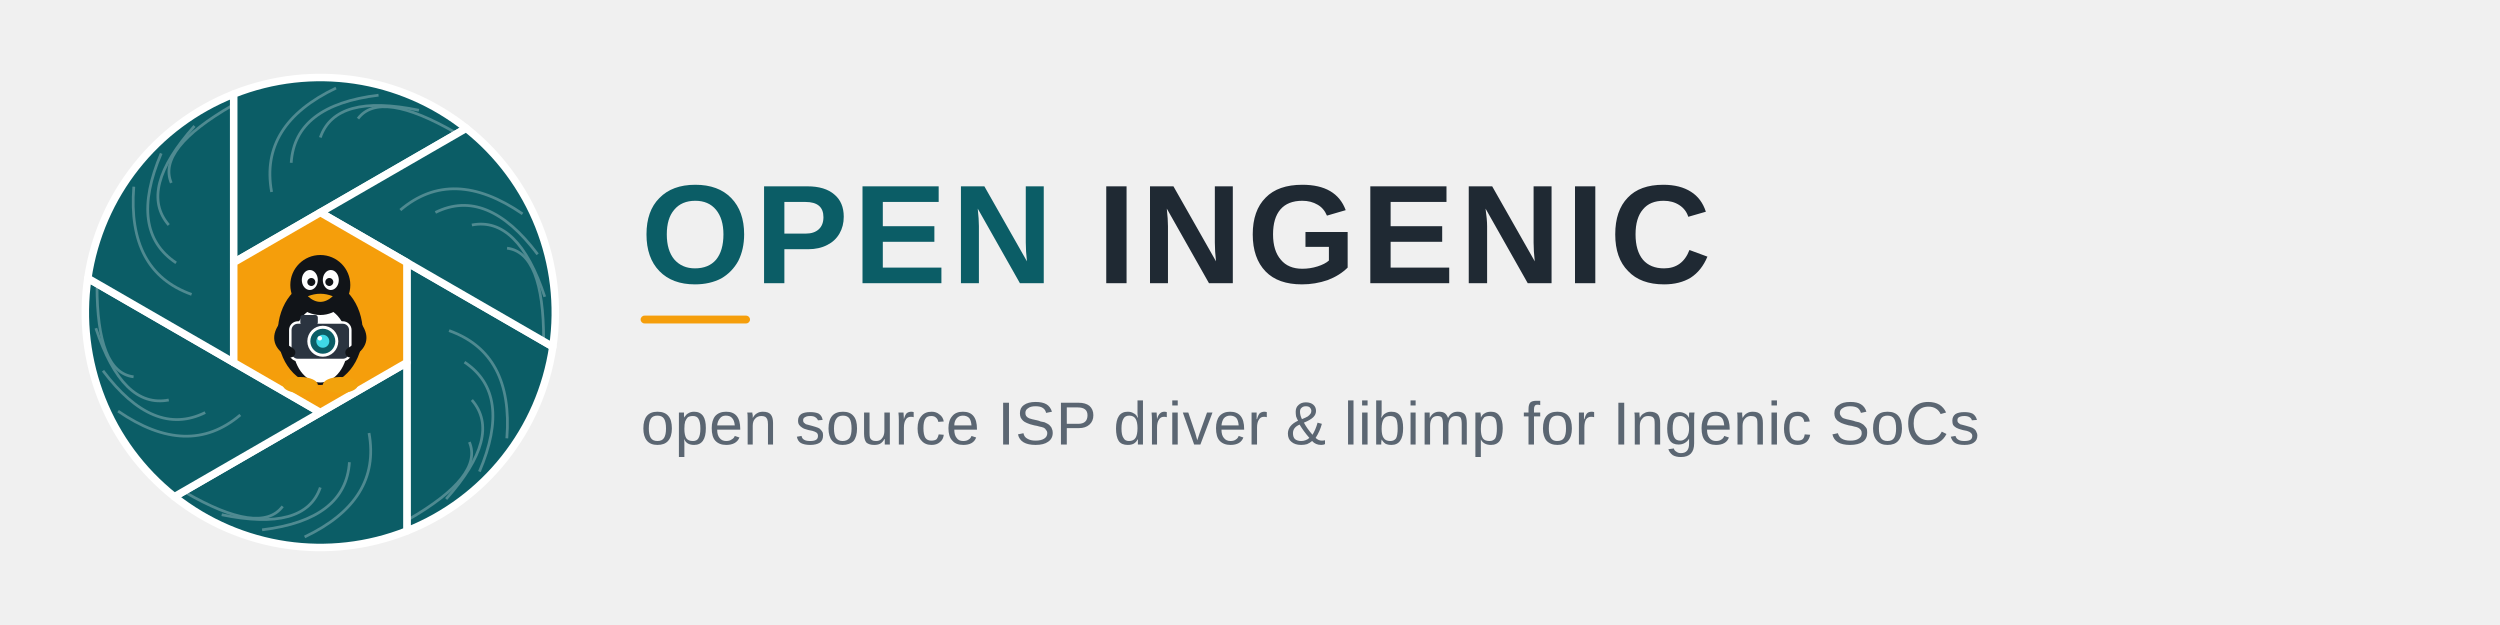
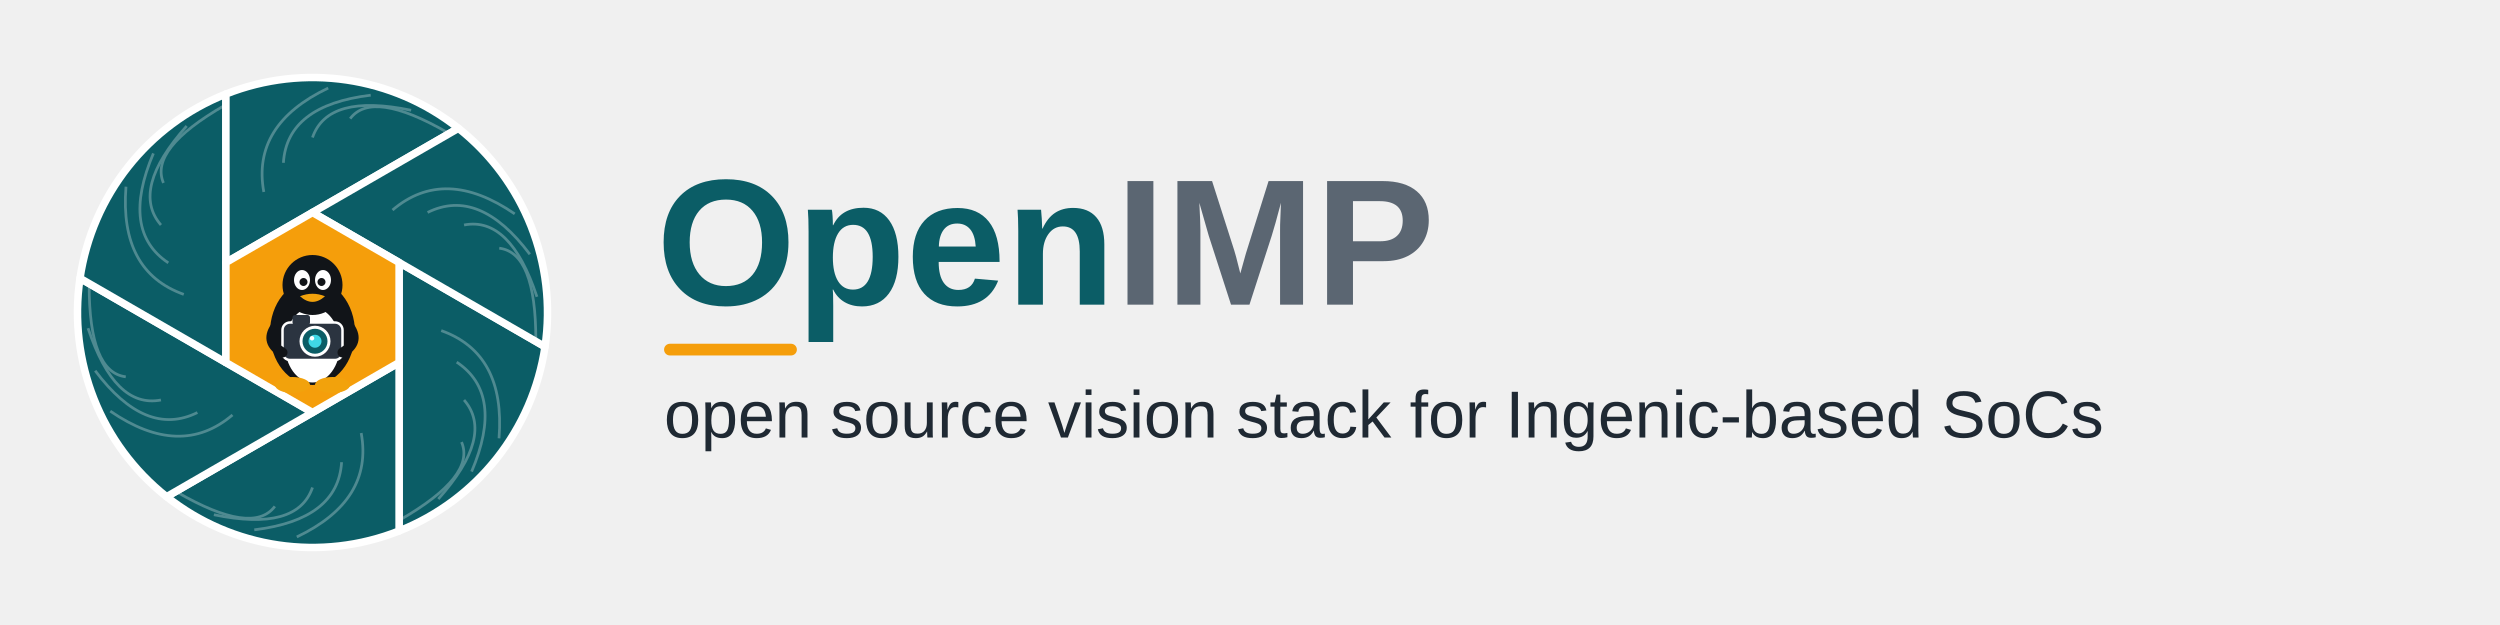
- <svg xmlns="http://www.w3.org/2000/svg" viewBox="0 0 640 160" width="640" height="160" role="img" aria-label="Open Ingenic">
-   <g transform="translate(18 16) scale(0.64)">
+ <svg xmlns="http://www.w3.org/2000/svg" viewBox="0 0 640 160" width="640" height="160" role="img" aria-label="OpenIMP - open source vision stack for Ingenic-based SoCs">
+   <g transform="translate(16 16) scale(0.64)">
    <defs>
      <clipPath id="cl">
        <circle cx="100" cy="100" r="94" />
      </clipPath>
      <clipPath id="bl">
        <path d="M134.64 80.00L193.00 113.69A94 94 0 0 1 134.64 187.38Z" />
        <path d="M134.64 120.00L134.64 187.38A94 94 0 0 1 41.64 173.69Z" />
        <path d="M100.00 140.00L41.64 173.69A94 94 0 0 1 7.00 86.31Z" />
        <path d="M65.36 120.00L7.00 86.31A94 94 0 0 1 65.36 12.62Z" />
        <path d="M65.36 80.00L65.36 12.62A94 94 0 0 1 158.36 26.31Z" />
        <path d="M100.00 60.00L158.36 26.31A94 94 0 0 1 193.00 113.69Z" />
      </clipPath>
    </defs>
    <g fill="#0b5d66" stroke="#ffffff" stroke-width="3" stroke-linejoin="round">
      <path d="M134.64 80.00L193.00 113.69A94 94 0 0 1 134.64 187.38Z" />
      <path d="M134.64 120.00L134.64 187.38A94 94 0 0 1 41.64 173.69Z" />
      <path d="M100.00 140.00L41.64 173.69A94 94 0 0 1 7.00 86.31Z" />
      <path d="M65.36 120.00L7.00 86.31A94 94 0 0 1 65.36 12.62Z" />
      <path d="M65.36 80.00L65.36 12.62A94 94 0 0 1 158.36 26.31Z" />
      <path d="M100.00 60.00L158.36 26.31A94 94 0 0 1 193.00 113.69Z" />
    </g>
    <g clip-path="url(#bl)" stroke="#ffffff" stroke-width="1.1" fill="none" opacity="0.28">
      <path d="M132.01 59.02Q152.86 41.29 180.89 60.55" />
      <path d="M146.04 59.98Q166.69 49.75 186.93 76.71" />
      <path d="M160.62 65.00Q179.09 61.42 189.78 93.72" />
      <path d="M174.70 74.28Q189.35 76.06 189.33 110.97" />
      <path d="M151.49 107.24Q177.27 116.43 174.61 150.33" />
      <path d="M157.68 119.86Q176.86 132.63 163.64 163.64" />
      <path d="M160.62 135.00Q172.96 149.21 150.33 174.61" />
      <path d="M159.62 151.83Q165.41 165.41 135.17 182.85" />
      <path d="M119.48 148.21Q124.41 175.13 93.72 189.78" />
      <path d="M111.64 159.88Q110.18 182.88 76.71 186.93" />
      <path d="M100.00 170.00Q93.86 187.79 60.55 180.89" />
      <path d="M84.93 177.55Q76.06 189.35 45.84 171.88" />
      <path d="M67.99 140.98Q47.14 158.71 19.11 139.45" />
      <path d="M53.96 140.02Q33.31 150.25 13.07 123.29" />
      <path d="M39.38 135.00Q20.91 138.58 10.22 106.28" />
      <path d="M25.30 125.72Q10.65 123.94 10.67 89.03" />
      <path d="M48.51 92.76Q22.73 83.57 25.39 49.67" />
      <path d="M42.32 80.14Q23.14 67.37 36.36 36.36" />
      <path d="M39.38 65.00Q27.04 50.79 49.67 25.39" />
      <path d="M40.38 48.17Q34.59 34.59 64.83 17.15" />
      <path d="M80.52 51.79Q75.59 24.87 106.28 10.22" />
      <path d="M88.36 40.12Q89.82 17.12 123.29 13.07" />
      <path d="M100.00 30.00Q106.14 12.21 139.45 19.11" />
      <path d="M115.07 22.45Q123.94 10.65 154.16 28.12" />
    </g>
    <path d="M100.00 60.00L134.64 80.00L134.64 120.00L100.00 140.00L65.36 120.00L65.36 80.00Z" fill="#f59e0b" stroke="#ffffff" stroke-width="3" stroke-linejoin="round" />
    <g transform="translate(100 104)">
      <ellipse cx="0" cy="4" rx="17" ry="21" fill="#111418" />
      <ellipse cx="0" cy="9" rx="11" ry="15" fill="#ffffff" />
      <circle cx="0" cy="-15" r="12" fill="#111418" />
      <ellipse cx="-4.2" cy="-17" rx="3.2" ry="4" fill="#fff" />
      <ellipse cx="4.2" cy="-17" rx="3.2" ry="4" fill="#fff" />
      <circle cx="-3.6" cy="-16.2" r="1.6" fill="#111418" />
      <circle cx="3.6" cy="-16.2" r="1.6" fill="#111418" />
      <path d="M-5 -10.5 Q0 -6 5 -10.5 Q0 -12.5 -5 -10.5Z" fill="#f2a20c" />
      <ellipse cx="-8" cy="25" rx="7" ry="3.2" fill="#f2a20c" />
      <ellipse cx="8" cy="25" rx="7" ry="3.2" fill="#f2a20c" />
      <rect x="-12" y="0" width="24" height="15" rx="3" fill="#2b3440" stroke="#fff" stroke-width="1" />
      <rect x="-8" y="-3" width="7" height="4" rx="1" fill="#2b3440" />
      <circle cx="1" cy="7.5" r="5.6" fill="#0b5d66" stroke="#fff" stroke-width="1.2" />
      <circle cx="1" cy="7.5" r="2.6" fill="#3fd8e6" />
      <circle cx="-0.2" cy="6.3" r="0.9" fill="#fff" />
      <path d="M-15 2 Q-19 8 -12 12" stroke="#111418" stroke-width="4" fill="none" stroke-linecap="round" />
      <path d="M15 2 Q19 8 12 12" stroke="#111418" stroke-width="4" fill="none" stroke-linecap="round" />
    </g>
  </g>
-   <path fill="#0b5d66" d="M190.5 60Q190.5 63.8 189 66.8Q187.4 69.7 184.6 71.3Q181.7 72.8 177.9 72.8Q172.1 72.8 168.8 69.4Q165.5 66 165.5 60Q165.5 54 168.8 50.7Q172.1 47.3 178 47.3Q183.9 47.3 187.2 50.7Q190.5 54.1 190.5 60ZM185.2 60Q185.2 56 183.3 53.7Q181.4 51.4 178 51.4Q174.5 51.4 172.6 53.7Q170.7 55.9 170.7 60Q170.7 64.1 172.6 66.4Q174.6 68.7 177.9 68.7Q181.4 68.7 183.3 66.5Q185.2 64.2 185.2 60ZM216 55.5Q216 57.9 214.9 59.8Q213.8 61.7 211.8 62.7Q209.7 63.8 206.9 63.8H200.8V72.5H195.6V47.7H206.7Q211.2 47.7 213.6 49.8Q216 51.8 216 55.5ZM210.8 55.6Q210.8 51.7 206.2 51.7H200.8V59.8H206.3Q208.4 59.8 209.6 58.7Q210.8 57.6 210.8 55.6ZM220.8 72.5V47.7H240.3V51.7H226V57.9H239.2V61.9H226V68.5H241V72.5ZM261.1 72.5 250.3 53.4Q250.6 56.2 250.6 57.9V72.5H246V47.7H252L262.9 66.9Q262.6 64.3 262.6 62.1V47.7H267.2V72.5Z" />
-   <path fill="#1f2933" d="M283.2 72.5V47.7H288.4V72.5ZM309.5 72.5 298.7 53.4Q299 56.2 299 57.9V72.5H294.4V47.7H300.4L311.3 66.9Q311 64.3 311 62.1V47.7H315.6V72.5ZM333.4 68.8Q335.4 68.8 337.3 68.2Q339.2 67.6 340.2 66.7V63.2H334.2V59.4H345V68.5Q343 70.5 339.9 71.7Q336.7 72.8 333.3 72.8Q327.2 72.8 324 69.5Q320.7 66.1 320.7 60Q320.7 53.9 324 50.6Q327.2 47.3 333.4 47.3Q342.1 47.3 344.5 53.8L339.7 55.2Q338.9 53.3 337.3 52.4Q335.6 51.4 333.4 51.4Q329.7 51.4 327.8 53.6Q325.9 55.8 325.9 60Q325.9 64.2 327.9 66.5Q329.8 68.8 333.4 68.8ZM350.8 72.5V47.7H370.3V51.7H356V57.9H369.2V61.9H356V68.5H371V72.5ZM391.1 72.5 380.3 53.4Q380.7 56.2 380.7 57.9V72.5H376V47.7H382L392.9 66.9Q392.6 64.3 392.6 62.1V47.7H397.2V72.5ZM403.2 72.5V47.7H408.4V72.5ZM426 68.7Q430.7 68.7 432.5 64L437.1 65.7Q435.6 69.3 432.8 71.1Q430 72.8 426 72.8Q420 72.8 416.8 69.4Q413.5 66.1 413.5 60Q413.5 53.9 416.7 50.6Q419.8 47.3 425.8 47.3Q430.1 47.3 432.9 49.1Q435.6 50.8 436.7 54.2L432.2 55.5Q431.6 53.6 429.9 52.5Q428.2 51.4 425.9 51.4Q422.4 51.4 420.6 53.6Q418.7 55.8 418.7 60Q418.7 64.2 420.6 66.5Q422.5 68.7 426 68.7Z" />
-   <path fill="#5b6672" d="M172 109.7Q172 111.8 171 112.9Q170.1 113.9 168.3 113.9Q166.5 113.9 165.6 112.8Q164.7 111.7 164.7 109.7Q164.7 105.4 168.3 105.4Q170.2 105.4 171.1 106.5Q172 107.5 172 109.7ZM170.5 109.7Q170.5 108 170 107.2Q169.5 106.4 168.3 106.4Q167.1 106.4 166.6 107.2Q166.1 108 166.1 109.7Q166.1 111.3 166.6 112.1Q167.1 112.9 168.3 112.9Q169.5 112.9 170 112.1Q170.5 111.3 170.5 109.7ZM180.7 109.6Q180.7 113.9 177.7 113.9Q175.8 113.9 175.2 112.5H175.1Q175.2 112.6 175.2 113.8V117H173.8V107.3Q173.8 106 173.8 105.6H175.1Q175.1 105.6 175.1 105.8Q175.1 106 175.1 106.4Q175.2 106.8 175.2 106.9H175.2Q175.6 106.1 176.2 105.8Q176.8 105.4 177.7 105.4Q179.2 105.4 180 106.5Q180.7 107.5 180.7 109.6ZM179.3 109.7Q179.3 108 178.8 107.2Q178.4 106.5 177.4 106.5Q176.6 106.5 176.1 106.8Q175.7 107.2 175.4 107.9Q175.2 108.6 175.2 109.8Q175.2 111.4 175.7 112.2Q176.2 112.9 177.4 112.9Q178.4 112.9 178.8 112.2Q179.3 111.4 179.3 109.7ZM183.6 110Q183.6 111.4 184.2 112.1Q184.8 112.9 185.9 112.9Q186.8 112.9 187.3 112.5Q187.9 112.2 188.1 111.6L189.3 112Q188.5 113.9 185.9 113.9Q184.1 113.9 183.1 112.8Q182.2 111.8 182.2 109.6Q182.2 107.6 183.1 106.5Q184.1 105.4 185.9 105.4Q189.5 105.4 189.5 109.8V110ZM188.1 108.9Q188 107.6 187.4 107Q186.9 106.4 185.8 106.4Q184.8 106.4 184.3 107.1Q183.7 107.8 183.6 108.9ZM196.6 113.8V108.6Q196.6 107.8 196.4 107.3Q196.2 106.9 195.9 106.7Q195.5 106.5 194.9 106.5Q193.9 106.5 193.3 107.2Q192.7 107.8 192.7 109V113.8H191.4V107.3Q191.4 105.9 191.3 105.6H192.6Q192.6 105.6 192.6 105.8Q192.6 106 192.7 106.2Q192.7 106.4 192.7 107H192.7Q193.2 106.1 193.8 105.8Q194.4 105.4 195.3 105.4Q196.7 105.4 197.3 106.1Q197.9 106.8 197.9 108.3V113.8ZM210.7 111.5Q210.7 112.7 209.9 113.3Q209 113.9 207.4 113.9Q205.9 113.9 205 113.4Q204.2 112.9 204 111.8L205.2 111.6Q205.3 112.3 205.9 112.6Q206.4 112.9 207.4 112.9Q208.4 112.9 208.9 112.6Q209.4 112.3 209.4 111.6Q209.4 111.1 209.1 110.8Q208.7 110.5 208 110.3L207 110.1Q205.8 109.8 205.4 109.5Q204.9 109.2 204.6 108.8Q204.3 108.4 204.3 107.7Q204.3 106.6 205.1 106Q205.9 105.5 207.4 105.5Q208.8 105.5 209.6 105.9Q210.4 106.4 210.6 107.5L209.4 107.6Q209.2 107.1 208.7 106.8Q208.3 106.5 207.4 106.5Q206.5 106.5 206.1 106.8Q205.6 107 205.6 107.6Q205.6 108 205.8 108.2Q206 108.4 206.3 108.6Q206.7 108.7 207.8 109Q208.9 109.3 209.4 109.5Q209.9 109.7 210.1 110Q210.4 110.3 210.6 110.7Q210.7 111 210.7 111.5ZM219.4 109.7Q219.4 111.8 218.5 112.9Q217.5 113.9 215.7 113.9Q213.9 113.9 213 112.8Q212.1 111.7 212.1 109.7Q212.1 105.4 215.8 105.4Q217.6 105.4 218.5 106.5Q219.4 107.5 219.4 109.7ZM218 109.7Q218 108 217.5 107.2Q217 106.4 215.8 106.4Q214.6 106.4 214.1 107.2Q213.5 108 213.5 109.7Q213.5 111.3 214 112.1Q214.6 112.9 215.7 112.9Q216.9 112.9 217.5 112.1Q218 111.3 218 109.7ZM222.6 105.6V110.8Q222.6 111.6 222.7 112Q222.9 112.5 223.3 112.7Q223.6 112.9 224.3 112.9Q225.3 112.9 225.8 112.2Q226.4 111.5 226.4 110.3V105.6H227.8V112Q227.8 113.5 227.8 113.8H226.5Q226.5 113.7 226.5 113.6Q226.5 113.4 226.5 113.2Q226.5 113 226.5 112.4H226.4Q226 113.2 225.3 113.6Q224.7 113.9 223.8 113.9Q222.5 113.9 221.8 113.3Q221.2 112.6 221.2 111V105.6ZM230.1 113.8V107.5Q230.1 106.6 230 105.6H231.3Q231.4 107 231.4 107.3H231.4Q231.7 106.2 232.1 105.8Q232.6 105.4 233.3 105.4Q233.6 105.4 233.9 105.5V106.8Q233.6 106.7 233.2 106.7Q232.3 106.7 231.9 107.4Q231.4 108.1 231.4 109.5V113.8ZM236.4 109.6Q236.4 111.3 236.9 112.1Q237.4 112.8 238.4 112.8Q239.2 112.8 239.7 112.5Q240.1 112.1 240.3 111.2L241.6 111.3Q241.5 112.5 240.6 113.2Q239.8 113.9 238.5 113.9Q236.8 113.9 235.9 112.8Q234.9 111.8 234.9 109.7Q234.9 107.6 235.9 106.5Q236.8 105.4 238.5 105.4Q239.7 105.4 240.5 106.1Q241.4 106.7 241.6 107.9L240.2 108Q240.1 107.3 239.6 106.9Q239.2 106.5 238.4 106.5Q237.3 106.5 236.9 107.2Q236.4 107.9 236.4 109.6ZM244.3 110Q244.3 111.4 244.9 112.1Q245.4 112.9 246.6 112.9Q247.5 112.9 248 112.5Q248.5 112.2 248.7 111.6L249.9 112Q249.2 113.9 246.6 113.9Q244.7 113.9 243.8 112.8Q242.8 111.8 242.8 109.6Q242.8 107.6 243.8 106.5Q244.7 105.4 246.5 105.4Q250.1 105.4 250.1 109.8V110ZM248.7 108.9Q248.6 107.6 248.1 107Q247.5 106.4 246.5 106.4Q245.5 106.4 244.9 107.1Q244.3 107.8 244.3 108.9ZM256.8 113.8V103.1H258.3V113.8ZM269.5 110.8Q269.5 112.3 268.3 113.1Q267.2 113.9 265.1 113.9Q261.2 113.9 260.6 111.2L262 110.9Q262.2 111.9 263 112.3Q263.8 112.8 265.1 112.8Q266.5 112.8 267.3 112.3Q268.1 111.8 268.1 110.9Q268.1 110.4 267.8 110.1Q267.6 109.7 267.2 109.5Q266.7 109.3 266.1 109.2Q265.5 109 264.8 108.9Q263.5 108.6 262.9 108.3Q262.2 108 261.9 107.7Q261.5 107.3 261.3 106.9Q261.1 106.4 261.1 105.8Q261.1 104.4 262.1 103.7Q263.2 102.9 265.1 102.9Q266.9 102.9 267.9 103.5Q268.9 104.1 269.3 105.4L267.8 105.7Q267.6 104.8 266.9 104.4Q266.3 104 265.1 104Q263.8 104 263.2 104.5Q262.5 104.9 262.5 105.7Q262.5 106.2 262.7 106.5Q263 106.9 263.5 107.1Q264 107.3 265.5 107.6Q266 107.7 266.4 107.9Q266.9 108 267.4 108.1Q267.8 108.3 268.2 108.5Q268.6 108.7 268.9 109.1Q269.2 109.4 269.3 109.8Q269.5 110.2 269.5 110.8ZM279.9 106.3Q279.9 107.8 278.9 108.7Q277.9 109.6 276.2 109.6H273.1V113.8H271.6V103.1H276.1Q277.9 103.1 278.9 103.9Q279.9 104.8 279.9 106.3ZM278.4 106.3Q278.4 104.3 275.9 104.3H273.1V108.5H276Q278.4 108.5 278.4 106.3ZM291.2 112.5Q290.9 113.2 290.2 113.6Q289.6 113.9 288.7 113.9Q287.1 113.9 286.4 112.9Q285.7 111.8 285.7 109.7Q285.7 105.4 288.7 105.4Q289.6 105.4 290.2 105.8Q290.9 106.1 291.2 106.9H291.3L291.2 105.9V102.5H292.6V112.1Q292.6 113.4 292.6 113.8H291.3Q291.3 113.7 291.3 113.2Q291.3 112.8 291.3 112.5ZM287.1 109.7Q287.1 111.4 287.6 112.1Q288 112.9 289 112.9Q290.2 112.9 290.7 112.1Q291.2 111.3 291.2 109.6Q291.2 108 290.7 107.2Q290.2 106.4 289.1 106.4Q288 106.4 287.6 107.2Q287.1 108 287.1 109.7ZM294.9 113.8V107.5Q294.9 106.6 294.8 105.6H296.1Q296.2 107 296.2 107.3H296.2Q296.5 106.2 297 105.8Q297.4 105.4 298.1 105.4Q298.4 105.4 298.7 105.5V106.8Q298.4 106.7 298 106.7Q297.1 106.7 296.7 107.4Q296.2 108.1 296.2 109.5V113.8ZM300.1 103.8V102.5H301.5V103.8ZM300.1 113.8V105.6H301.5V113.8ZM307.3 113.8H305.7L302.8 105.6H304.2L306 110.9Q306.1 111.2 306.5 112.7L306.8 111.8L307.1 110.9L309 105.6H310.4ZM312.7 110Q312.7 111.4 313.3 112.1Q313.9 112.9 315 112.9Q315.9 112.9 316.4 112.5Q316.9 112.2 317.1 111.6L318.3 112Q317.6 113.9 315 113.9Q313.2 113.9 312.2 112.8Q311.3 111.8 311.3 109.6Q311.3 107.6 312.2 106.5Q313.2 105.4 314.9 105.4Q318.5 105.4 318.5 109.8V110ZM317.1 108.9Q317 107.6 316.5 107Q315.9 106.4 314.9 106.4Q313.9 106.4 313.3 107.1Q312.8 107.8 312.7 108.9ZM320.4 113.8V107.5Q320.4 106.6 320.4 105.6H321.7Q321.7 107 321.7 107.3H321.8Q322.1 106.2 322.5 105.8Q323 105.4 323.7 105.4Q324 105.4 324.3 105.5V106.8Q324 106.7 323.6 106.7Q322.7 106.7 322.3 107.4Q321.8 108.1 321.8 109.5V113.8ZM338.2 113.9Q336.8 113.9 335.9 112.9Q335.3 113.4 334.6 113.7Q333.9 113.9 333.1 113.9Q331.5 113.9 330.6 113.1Q329.7 112.4 329.7 111Q329.7 108.9 332.3 107.7Q332 107.2 331.8 106.6Q331.7 106 331.7 105.4Q331.7 104.3 332.4 103.7Q333.1 103 334.3 103Q335.5 103 336.2 103.6Q336.9 104.2 336.9 105.2Q336.9 106.1 336.2 106.8Q335.5 107.5 333.8 108.2Q334.6 109.7 336 111.3Q336.8 110 337.3 108.2L338.4 108.5Q337.9 110.4 336.8 112.1Q337.5 112.8 338.4 112.8Q338.9 112.8 339.2 112.7V113.7Q338.8 113.9 338.2 113.9ZM335.7 105.2Q335.7 104.7 335.3 104.3Q335 104 334.3 104Q333.6 104 333.2 104.4Q332.8 104.7 332.8 105.4Q332.8 106.3 333.3 107.3Q334.3 106.9 334.8 106.6Q335.2 106.3 335.5 105.9Q335.7 105.6 335.7 105.2ZM335.2 112.1Q333.7 110.4 332.7 108.7Q331 109.4 331 110.9Q331 111.9 331.5 112.4Q332.1 112.9 333.1 112.9Q333.7 112.9 334.2 112.7Q334.8 112.5 335.2 112.1ZM345.1 113.8V102.5H346.5V113.8ZM348.7 103.8V102.5H350.1V103.8ZM348.7 113.8V105.6H350.1V113.8ZM359.2 109.6Q359.2 113.9 356.2 113.9Q355.3 113.9 354.7 113.6Q354.1 113.2 353.7 112.5H353.7Q353.7 112.7 353.6 113.2Q353.6 113.7 353.6 113.8H352.3Q352.3 113.4 352.3 112.1V102.5H353.7V105.7Q353.7 106.2 353.6 106.9H353.7Q354.1 106.1 354.7 105.8Q355.3 105.4 356.2 105.4Q357.8 105.4 358.5 106.5Q359.2 107.5 359.2 109.6ZM357.8 109.7Q357.8 108 357.4 107.2Q356.9 106.5 355.9 106.5Q354.7 106.5 354.2 107.3Q353.7 108.1 353.7 109.8Q353.7 111.4 354.2 112.1Q354.7 112.9 355.9 112.9Q356.9 112.9 357.4 112.2Q357.8 111.4 357.8 109.7ZM361.1 103.8V102.5H362.4V103.8ZM361.1 113.8V105.6H362.4V113.8ZM369.4 113.8V108.6Q369.4 107.4 369.1 106.9Q368.8 106.5 368 106.5Q367.1 106.5 366.6 107.1Q366.1 107.8 366.1 109V113.8H364.7V107.3Q364.7 105.9 364.7 105.6H366Q366 105.6 366 105.8Q366 106 366 106.2Q366 106.4 366 107H366Q366.5 106.1 367 105.8Q367.6 105.4 368.4 105.4Q369.4 105.4 369.9 105.8Q370.4 106.2 370.7 107H370.7Q371.1 106.2 371.7 105.8Q372.3 105.4 373.2 105.4Q374.4 105.4 375 106.1Q375.5 106.8 375.5 108.3V113.8H374.2V108.6Q374.2 107.4 373.9 106.9Q373.5 106.5 372.7 106.5Q371.8 106.5 371.3 107.1Q370.8 107.8 370.8 109V113.8ZM384.7 109.6Q384.7 113.9 381.7 113.9Q379.8 113.9 379.1 112.5H379.1Q379.1 112.6 379.1 113.8V117H377.7V107.3Q377.7 106 377.7 105.6H379Q379 105.6 379 105.8Q379.1 106 379.1 106.4Q379.1 106.8 379.1 106.9H379.1Q379.5 106.1 380.1 105.8Q380.7 105.4 381.7 105.4Q383.2 105.4 383.9 106.5Q384.7 107.5 384.7 109.6ZM383.2 109.7Q383.2 108 382.8 107.2Q382.3 106.5 381.3 106.5Q380.5 106.5 380 106.8Q379.6 107.2 379.3 107.9Q379.1 108.6 379.1 109.8Q379.1 111.4 379.6 112.2Q380.1 112.9 381.3 112.9Q382.3 112.9 382.8 112.2Q383.2 111.4 383.2 109.7ZM392.7 106.6V113.8H391.3V106.6H390.1V105.6H391.3V104.7Q391.3 103.5 391.8 103Q392.3 102.6 393.3 102.6Q393.9 102.6 394.3 102.6V103.7Q393.9 103.6 393.6 103.6Q393.1 103.6 392.9 103.9Q392.7 104.2 392.7 104.8V105.6H394.3V106.6ZM402.4 109.7Q402.4 111.8 401.4 112.9Q400.5 113.9 398.7 113.9Q396.9 113.9 395.9 112.8Q395 111.7 395 109.7Q395 105.4 398.7 105.4Q400.6 105.4 401.5 106.5Q402.4 107.5 402.4 109.7ZM400.9 109.7Q400.9 108 400.4 107.2Q399.9 106.4 398.7 106.4Q397.5 106.4 397 107.2Q396.5 108 396.5 109.7Q396.5 111.3 397 112.1Q397.5 112.9 398.6 112.9Q399.9 112.9 400.4 112.1Q400.9 111.3 400.9 109.7ZM404.2 113.8V107.5Q404.2 106.6 404.2 105.6H405.5Q405.5 107 405.5 107.3H405.6Q405.9 106.2 406.3 105.8Q406.7 105.4 407.5 105.4Q407.8 105.4 408.1 105.5V106.8Q407.8 106.7 407.3 106.7Q406.5 106.7 406 107.4Q405.6 108.1 405.6 109.5V113.8ZM414.3 113.8V103.1H415.8V113.8ZM423.6 113.8V108.6Q423.6 107.8 423.5 107.3Q423.3 106.9 423 106.7Q422.6 106.5 421.9 106.5Q420.9 106.5 420.4 107.2Q419.8 107.8 419.8 109V113.8H418.5V107.3Q418.5 105.9 418.4 105.6H419.7Q419.7 105.6 419.7 105.8Q419.7 106 419.7 106.2Q419.7 106.4 419.8 107H419.8Q420.2 106.1 420.9 105.8Q421.5 105.4 422.4 105.4Q423.7 105.4 424.4 106.1Q425 106.8 425 108.3V113.8ZM430.3 117Q429 117 428.2 116.5Q427.4 115.9 427.1 115L428.5 114.8Q428.6 115.3 429.1 115.6Q429.6 116 430.3 116Q432.4 116 432.4 113.6V112.3H432.4Q432 113 431.3 113.4Q430.6 113.8 429.7 113.8Q428.2 113.8 427.5 112.8Q426.8 111.8 426.8 109.7Q426.8 107.5 427.6 106.5Q428.3 105.5 429.9 105.5Q430.7 105.5 431.4 105.9Q432 106.2 432.4 107H432.4Q432.4 106.8 432.4 106.2Q432.4 105.6 432.5 105.6H433.8Q433.7 106 433.7 107.3V113.5Q433.7 117 430.3 117ZM432.4 109.7Q432.4 108.7 432.1 108Q431.8 107.2 431.3 106.9Q430.8 106.5 430.2 106.5Q429.2 106.5 428.7 107.2Q428.2 108 428.2 109.7Q428.2 111.4 428.7 112.1Q429.1 112.8 430.2 112.8Q430.8 112.8 431.3 112.4Q431.8 112.1 432.1 111.4Q432.4 110.7 432.4 109.7ZM437 110Q437 111.4 437.6 112.1Q438.2 112.9 439.3 112.9Q440.2 112.9 440.7 112.5Q441.2 112.2 441.4 111.6L442.6 112Q441.9 113.9 439.3 113.9Q437.5 113.9 436.5 112.8Q435.6 111.8 435.6 109.6Q435.6 107.6 436.5 106.5Q437.5 105.4 439.2 105.4Q442.8 105.4 442.8 109.8V110ZM441.4 108.9Q441.3 107.6 440.8 107Q440.2 106.4 439.2 106.4Q438.2 106.4 437.6 107.1Q437.1 107.8 437 108.9ZM449.9 113.8V108.6Q449.9 107.8 449.8 107.3Q449.6 106.9 449.3 106.7Q448.9 106.5 448.2 106.5Q447.3 106.5 446.7 107.2Q446.1 107.8 446.1 109V113.8H444.8V107.3Q444.8 105.9 444.7 105.6H446Q446 105.6 446 105.8Q446 106 446 106.2Q446 106.4 446.1 107H446.1Q446.6 106.1 447.2 105.8Q447.8 105.4 448.7 105.4Q450.1 105.4 450.7 106.1Q451.3 106.8 451.3 108.3V113.8ZM453.5 103.8V102.5H454.9V103.8ZM453.5 113.8V105.6H454.9V113.8ZM458.1 109.6Q458.1 111.3 458.6 112.1Q459.2 112.8 460.2 112.8Q460.9 112.8 461.4 112.5Q461.9 112.1 462 111.2L463.4 111.3Q463.2 112.5 462.4 113.2Q461.5 113.9 460.2 113.9Q458.5 113.9 457.6 112.8Q456.7 111.8 456.7 109.7Q456.7 107.6 457.6 106.5Q458.5 105.4 460.2 105.4Q461.5 105.4 462.3 106.1Q463.1 106.7 463.3 107.9L461.9 108Q461.8 107.3 461.4 106.9Q461 106.5 460.2 106.5Q459.1 106.5 458.6 107.2Q458.1 107.9 458.1 109.6ZM478 110.8Q478 112.3 476.9 113.1Q475.7 113.9 473.6 113.9Q469.7 113.9 469.1 111.2L470.5 110.9Q470.8 111.9 471.5 112.3Q472.3 112.8 473.7 112.8Q475.1 112.8 475.8 112.3Q476.6 111.8 476.6 110.9Q476.6 110.4 476.4 110.1Q476.1 109.7 475.7 109.5Q475.3 109.3 474.7 109.2Q474.1 109 473.3 108.9Q472.1 108.6 471.4 108.3Q470.8 108 470.4 107.7Q470 107.3 469.8 106.9Q469.6 106.4 469.6 105.8Q469.6 104.4 470.7 103.7Q471.7 102.9 473.7 102.9Q475.5 102.9 476.4 103.5Q477.4 104.1 477.8 105.4L476.4 105.7Q476.1 104.8 475.5 104.4Q474.8 104 473.6 104Q472.4 104 471.7 104.5Q471 104.9 471 105.7Q471 106.2 471.3 106.5Q471.5 106.9 472 107.1Q472.5 107.3 474 107.6Q474.5 107.7 475 107.9Q475.5 108 475.9 108.1Q476.4 108.3 476.7 108.5Q477.1 108.7 477.4 109.1Q477.7 109.4 477.9 109.8Q478 110.2 478 110.8ZM486.9 109.7Q486.9 111.8 485.9 112.9Q485 113.9 483.2 113.9Q481.4 113.9 480.5 112.8Q479.5 111.7 479.5 109.7Q479.5 105.4 483.2 105.4Q485.1 105.4 486 106.5Q486.9 107.5 486.9 109.7ZM485.4 109.7Q485.4 108 484.9 107.2Q484.4 106.4 483.2 106.4Q482 106.4 481.5 107.2Q481 108 481 109.7Q481 111.3 481.5 112.1Q482 112.9 483.2 112.9Q484.4 112.9 484.9 112.1Q485.4 111.3 485.4 109.7ZM493.7 104.1Q491.9 104.1 490.9 105.3Q489.9 106.4 489.9 108.4Q489.9 110.4 490.9 111.5Q492 112.7 493.7 112.7Q496 112.7 497.1 110.5L498.3 111.1Q497.6 112.5 496.4 113.2Q495.2 113.9 493.7 113.9Q492 113.9 490.9 113.3Q489.7 112.6 489.1 111.3Q488.5 110.1 488.5 108.4Q488.5 105.8 489.8 104.4Q491.2 102.9 493.6 102.9Q495.3 102.9 496.5 103.6Q497.6 104.3 498.2 105.6L496.8 106Q496.4 105.1 495.6 104.6Q494.8 104.1 493.7 104.1ZM506.2 111.5Q506.2 112.7 505.3 113.3Q504.5 113.9 502.9 113.9Q501.3 113.9 500.5 113.4Q499.7 112.9 499.4 111.8L500.6 111.6Q500.8 112.3 501.4 112.6Q501.9 112.9 502.9 112.9Q503.9 112.9 504.4 112.6Q504.9 112.3 504.9 111.6Q504.9 111.1 504.5 110.8Q504.2 110.5 503.5 110.3L502.5 110.1Q501.3 109.8 500.8 109.5Q500.3 109.2 500 108.8Q499.8 108.4 499.8 107.7Q499.8 106.6 500.6 106Q501.4 105.5 502.9 105.5Q504.2 105.5 505 105.9Q505.8 106.4 506.1 107.5L504.8 107.6Q504.7 107.1 504.2 106.8Q503.7 106.5 502.9 106.5Q502 106.5 501.5 106.8Q501.1 107 501.1 107.6Q501.1 108 501.3 108.2Q501.5 108.4 501.8 108.6Q502.2 108.7 503.3 109Q504.4 109.3 504.9 109.5Q505.3 109.7 505.6 110Q505.9 110.3 506 110.7Q506.2 111 506.2 111.5Z" />
-   <rect x="164" y="80.8" width="28" height="2" rx="1" fill="#f59e0b" />
+   <path fill="#0b5d66" d="M201.849 62.03Q201.849 66.972 199.895 70.723Q197.94 74.474 194.302 76.461Q190.663 78.449 185.812 78.449Q178.354 78.449 174.121 74.058Q169.887 69.667 169.887 62.03Q169.887 54.416 174.109 50.148Q178.332 45.881 185.856 45.881Q193.381 45.881 197.615 50.193Q201.849 54.506 201.849 62.03ZM195.088 62.03Q195.088 56.909 192.662 54Q190.236 51.092 185.856 51.092Q181.409 51.092 178.983 53.978Q176.558 56.864 176.558 62.03Q176.558 67.241 179.04 70.24Q181.521 73.238 185.812 73.238Q190.259 73.238 192.673 70.318Q195.088 67.398 195.088 62.03ZM229.992 65.736Q229.992 71.823 227.555 75.136Q225.118 78.449 220.671 78.449Q218.11 78.449 216.212 77.337Q214.314 76.226 213.304 74.137H213.169Q213.304 74.811 213.304 78.225V87.546H206.992V59.29Q206.992 55.854 206.812 53.697H212.944Q213.057 54.102 213.135 55.292Q213.214 56.482 213.214 57.65H213.304Q215.438 53.181 221.075 53.181Q225.32 53.181 227.656 56.449Q229.992 59.717 229.992 65.736ZM223.411 65.736Q223.411 57.561 218.402 57.561Q215.887 57.561 214.55 59.762Q213.214 61.963 213.214 65.916Q213.214 69.847 214.55 71.992Q215.887 74.137 218.357 74.137Q223.411 74.137 223.411 65.736ZM245.041 78.449Q239.561 78.449 236.618 75.204Q233.676 71.958 233.676 65.736Q233.676 59.717 236.663 56.482Q239.65 53.248 245.131 53.248Q250.364 53.248 253.127 56.718Q255.89 60.188 255.89 66.882V67.062H240.302Q240.302 70.61 241.616 72.418Q242.93 74.227 245.355 74.227Q248.702 74.227 249.578 71.329L255.53 71.846Q252.947 78.449 245.041 78.449ZM245.041 57.224Q242.817 57.224 241.616 58.773Q240.414 60.323 240.347 63.108H249.78Q249.601 60.166 248.365 58.695Q247.13 57.224 245.041 57.224ZM276.419 78.0V64.366Q276.419 57.965 272.084 57.965Q269.793 57.965 268.389 59.93Q266.985 61.896 266.985 64.973V78.0H260.674V59.133Q260.674 57.179 260.618 55.932Q260.562 54.686 260.494 53.697H266.514Q266.581 54.124 266.693 55.977Q266.806 57.83 266.806 58.526H266.896Q268.176 55.741 270.107 54.483Q272.039 53.226 274.712 53.226Q278.575 53.226 280.642 55.606Q282.708 57.987 282.708 62.569V78.0Z" />
+   <path fill="#5b6672" d="M288.638 78.0V46.353H295.264V78.0ZM327.697 78.0V58.818Q327.697 58.167 327.708 57.516Q327.72 56.864 327.922 51.923Q326.327 57.965 325.563 60.346L319.858 78.0H315.142L309.437 60.346L307.033 51.923Q307.303 57.134 307.303 58.818V78.0H301.418V46.353H310.29L315.95 64.052L316.444 65.759L317.522 70.004L318.938 64.928L324.755 46.353H333.582V78.0ZM365.769 56.37Q365.769 59.425 364.376 61.828Q362.983 64.231 360.389 65.545Q357.795 66.859 354.224 66.859H346.362V78.0H339.736V46.353H353.954Q359.637 46.353 362.703 48.969Q365.769 51.586 365.769 56.37ZM359.098 56.482Q359.098 51.496 353.213 51.496H346.362V61.761H353.393Q356.133 61.761 357.615 60.402Q359.098 59.043 359.098 56.482Z" />
+   <rect x="170" y="88" width="34" height="3" rx="1.5" fill="#f59e0b" />
+   <path fill="#1f2933" d="M178.741 107.501Q178.741 109.858 177.703 111.012Q176.666 112.166 174.69 112.166Q172.723 112.166 171.718 110.967Q170.714 109.767 170.714 107.501Q170.714 102.853 174.74 102.853Q176.798 102.853 177.77 103.986Q178.741 105.119 178.741 107.501ZM177.172 107.501Q177.172 105.642 176.62 104.799Q176.068 103.957 174.765 103.957Q173.453 103.957 172.868 104.816Q172.283 105.675 172.283 107.501Q172.283 109.277 172.86 110.17Q173.437 111.062 174.673 111.062Q176.018 111.062 176.595 110.199Q177.172 109.335 177.172 107.501ZM188.195 107.468Q188.195 112.166 184.892 112.166Q182.816 112.166 182.103 110.605H182.061Q182.094 110.672 182.094 112.017V115.528H180.6V104.853Q180.6 103.467 180.55 103.019H181.995Q182.003 103.052 182.02 103.255Q182.036 103.458 182.057 103.882Q182.078 104.305 182.078 104.463H182.111Q182.509 103.633 183.165 103.247Q183.821 102.861 184.892 102.861Q186.552 102.861 187.374 103.973Q188.195 105.085 188.195 107.468ZM186.626 107.501Q186.626 105.625 186.12 104.82Q185.614 104.015 184.51 104.015Q183.622 104.015 183.119 104.388Q182.617 104.762 182.356 105.554Q182.094 106.347 182.094 107.617Q182.094 109.385 182.659 110.224Q183.223 111.062 184.493 111.062Q185.605 111.062 186.116 110.244Q186.626 109.427 186.626 107.501ZM191.2 107.825Q191.2 109.369 191.839 110.207Q192.479 111.045 193.707 111.045Q194.678 111.045 195.263 110.655Q195.849 110.265 196.056 109.667L197.368 110.041Q196.562 112.166 193.707 112.166Q191.715 112.166 190.673 110.979Q189.631 109.792 189.631 107.451Q189.631 105.227 190.673 104.04Q191.715 102.853 193.649 102.853Q197.608 102.853 197.608 107.625V107.825ZM196.064 106.679Q195.94 105.26 195.342 104.608Q194.745 103.957 193.624 103.957Q192.537 103.957 191.902 104.683Q191.267 105.409 191.217 106.679ZM205.212 112.0V106.306Q205.212 105.417 205.038 104.928Q204.863 104.438 204.481 104.222Q204.1 104.006 203.361 104.006Q202.282 104.006 201.659 104.745Q201.037 105.484 201.037 106.795V112.0H199.542V104.936Q199.542 103.367 199.493 103.019H200.904Q200.912 103.06 200.92 103.243Q200.929 103.425 200.941 103.662Q200.954 103.898 200.97 104.554H200.995Q201.51 103.625 202.186 103.239Q202.863 102.853 203.867 102.853Q205.345 102.853 206.03 103.587Q206.714 104.322 206.714 106.015V112.0ZM220.427 109.518Q220.427 110.788 219.469 111.477Q218.51 112.166 216.783 112.166Q215.106 112.166 214.198 111.614Q213.289 111.062 213.015 109.892L214.334 109.634Q214.525 110.356 215.123 110.693Q215.721 111.029 216.783 111.029Q217.92 111.029 218.448 110.68Q218.975 110.332 218.975 109.634Q218.975 109.103 218.609 108.771Q218.244 108.439 217.431 108.223L216.36 107.941Q215.073 107.609 214.53 107.289Q213.986 106.97 213.679 106.513Q213.372 106.057 213.372 105.393Q213.372 104.164 214.247 103.521Q215.123 102.877 216.8 102.877Q218.286 102.877 219.161 103.4Q220.037 103.923 220.27 105.077L218.925 105.243Q218.8 104.646 218.257 104.326Q217.713 104.006 216.8 104.006Q215.787 104.006 215.306 104.313Q214.824 104.621 214.824 105.243Q214.824 105.625 215.023 105.874Q215.223 106.123 215.613 106.297Q216.003 106.472 217.256 106.779Q218.443 107.078 218.966 107.331Q219.489 107.584 219.792 107.891Q220.095 108.198 220.261 108.601Q220.427 109.003 220.427 109.518ZM229.782 107.501Q229.782 109.858 228.745 111.012Q227.707 112.166 225.731 112.166Q223.764 112.166 222.76 110.967Q221.755 109.767 221.755 107.501Q221.755 102.853 225.781 102.853Q227.84 102.853 228.811 103.986Q229.782 105.119 229.782 107.501ZM228.213 107.501Q228.213 105.642 227.661 104.799Q227.109 103.957 225.806 103.957Q224.495 103.957 223.909 104.816Q223.324 105.675 223.324 107.501Q223.324 109.277 223.901 110.17Q224.478 111.062 225.715 111.062Q227.06 111.062 227.636 110.199Q228.213 109.335 228.213 107.501ZM233.103 103.019V108.713Q233.103 109.601 233.277 110.091Q233.451 110.581 233.833 110.796Q234.215 111.012 234.954 111.012Q236.033 111.012 236.655 110.273Q237.278 109.535 237.278 108.223V103.019H238.772V110.083Q238.772 111.651 238.822 112.0H237.411Q237.402 111.958 237.394 111.776Q237.386 111.593 237.373 111.357Q237.361 111.12 237.344 110.464H237.319Q236.805 111.394 236.128 111.78Q235.452 112.166 234.447 112.166Q232.97 112.166 232.285 111.431Q231.6 110.697 231.6 109.003V103.019ZM241.129 112.0V105.11Q241.129 104.164 241.08 103.019H242.491Q242.557 104.546 242.557 104.853H242.59Q242.947 103.699 243.412 103.276Q243.877 102.853 244.724 102.853Q245.022 102.853 245.33 102.936V104.305Q245.031 104.222 244.533 104.222Q243.603 104.222 243.113 105.023Q242.624 105.824 242.624 107.318V112.0ZM247.895 107.468Q247.895 109.261 248.459 110.124Q249.023 110.987 250.161 110.987Q250.958 110.987 251.493 110.556Q252.028 110.124 252.153 109.228L253.664 109.327Q253.489 110.622 252.56 111.394Q251.63 112.166 250.202 112.166Q248.318 112.166 247.326 110.975Q246.334 109.784 246.334 107.501Q246.334 105.235 247.33 104.044Q248.326 102.853 250.186 102.853Q251.563 102.853 252.472 103.566Q253.381 104.28 253.614 105.534L252.078 105.65Q251.962 104.903 251.489 104.463Q251.016 104.023 250.144 104.023Q248.957 104.023 248.426 104.812Q247.895 105.6 247.895 107.468ZM256.403 107.825Q256.403 109.369 257.042 110.207Q257.681 111.045 258.91 111.045Q259.881 111.045 260.466 110.655Q261.051 110.265 261.259 109.667L262.57 110.041Q261.765 112.166 258.91 112.166Q256.917 112.166 255.876 110.979Q254.834 109.792 254.834 107.451Q254.834 105.227 255.876 104.04Q256.917 102.853 258.852 102.853Q262.811 102.853 262.811 107.625V107.825ZM261.267 106.679Q261.143 105.26 260.545 104.608Q259.947 103.957 258.827 103.957Q257.739 103.957 257.104 104.683Q256.469 105.409 256.419 106.679ZM273.378 112.0H271.61L268.348 103.019H269.941L271.917 108.862Q272.025 109.194 272.49 110.83L272.78 109.858L273.104 108.879L275.146 103.019H276.731ZM277.927 101.109V99.682H279.421V101.109ZM277.927 112.0V103.019H279.421V112.0ZM288.452 109.518Q288.452 110.788 287.493 111.477Q286.535 112.166 284.808 112.166Q283.131 112.166 282.222 111.614Q281.313 111.062 281.04 109.892L282.359 109.634Q282.55 110.356 283.148 110.693Q283.746 111.029 284.808 111.029Q285.945 111.029 286.472 110.68Q287 110.332 287 109.634Q287 109.103 286.634 108.771Q286.269 108.439 285.456 108.223L284.385 107.941Q283.098 107.609 282.554 107.289Q282.011 106.97 281.704 106.513Q281.396 106.057 281.396 105.393Q281.396 104.164 282.272 103.521Q283.148 102.877 284.825 102.877Q286.311 102.877 287.186 103.4Q288.062 103.923 288.294 105.077L286.95 105.243Q286.825 104.646 286.281 104.326Q285.738 104.006 284.825 104.006Q283.812 104.006 283.331 104.313Q282.849 104.621 282.849 105.243Q282.849 105.625 283.048 105.874Q283.248 106.123 283.638 106.297Q284.028 106.472 285.281 106.779Q286.468 107.078 286.991 107.331Q287.514 107.584 287.817 107.891Q288.12 108.198 288.286 108.601Q288.452 109.003 288.452 109.518ZM290.204 101.109V99.682H291.698V101.109ZM290.204 112.0V103.019H291.698V112.0ZM301.584 107.501Q301.584 109.858 300.546 111.012Q299.509 112.166 297.533 112.166Q295.566 112.166 294.562 110.967Q293.557 109.767 293.557 107.501Q293.557 102.853 297.583 102.853Q299.642 102.853 300.613 103.986Q301.584 105.119 301.584 107.501ZM300.015 107.501Q300.015 105.642 299.463 104.799Q298.911 103.957 297.608 103.957Q296.296 103.957 295.711 104.816Q295.126 105.675 295.126 107.501Q295.126 109.277 295.703 110.17Q296.28 111.062 297.517 111.062Q298.861 111.062 299.438 110.199Q300.015 109.335 300.015 107.501ZM309.146 112.0V106.306Q309.146 105.417 308.972 104.928Q308.797 104.438 308.416 104.222Q308.034 104.006 307.295 104.006Q306.216 104.006 305.593 104.745Q304.971 105.484 304.971 106.795V112.0H303.477V104.936Q303.477 103.367 303.427 103.019H304.838Q304.846 103.06 304.854 103.243Q304.863 103.425 304.875 103.662Q304.888 103.898 304.904 104.554H304.929Q305.444 103.625 306.12 103.239Q306.797 102.853 307.801 102.853Q309.279 102.853 309.964 103.587Q310.648 104.322 310.648 106.015V112.0ZM324.361 109.518Q324.361 110.788 323.403 111.477Q322.444 112.166 320.717 112.166Q319.041 112.166 318.132 111.614Q317.223 111.062 316.949 109.892L318.269 109.634Q318.459 110.356 319.057 110.693Q319.655 111.029 320.717 111.029Q321.854 111.029 322.382 110.68Q322.909 110.332 322.909 109.634Q322.909 109.103 322.543 108.771Q322.178 108.439 321.365 108.223L320.294 107.941Q319.007 107.609 318.464 107.289Q317.92 106.97 317.613 106.513Q317.306 106.057 317.306 105.393Q317.306 104.164 318.181 103.521Q319.057 102.877 320.734 102.877Q322.22 102.877 323.095 103.4Q323.971 103.923 324.204 105.077L322.859 105.243Q322.734 104.646 322.191 104.326Q321.647 104.006 320.734 104.006Q319.721 104.006 319.24 104.313Q318.758 104.621 318.758 105.243Q318.758 105.625 318.958 105.874Q319.157 106.123 319.547 106.297Q319.937 106.472 321.19 106.779Q322.377 107.078 322.9 107.331Q323.423 107.584 323.726 107.891Q324.029 108.198 324.195 108.601Q324.361 109.003 324.361 109.518ZM329.574 111.934Q328.835 112.133 328.063 112.133Q326.271 112.133 326.271 110.099V104.106H325.233V103.019H326.329L326.769 101.01H327.765V103.019H329.425V104.106H327.765V109.775Q327.765 110.423 327.976 110.684Q328.188 110.946 328.711 110.946Q329.01 110.946 329.574 110.83ZM333.135 112.166Q331.782 112.166 331.102 111.452Q330.421 110.738 330.421 109.493Q330.421 108.099 331.338 107.352Q332.255 106.604 334.297 106.555L336.314 106.521V106.032Q336.314 104.936 335.85 104.463Q335.385 103.99 334.389 103.99Q333.384 103.99 332.928 104.33Q332.471 104.67 332.38 105.417L330.819 105.276Q331.201 102.853 334.422 102.853Q336.115 102.853 336.97 103.629Q337.825 104.405 337.825 105.874V109.742Q337.825 110.406 338 110.742Q338.174 111.079 338.664 111.079Q338.879 111.079 339.153 111.021V111.95Q338.589 112.083 338 112.083Q337.169 112.083 336.792 111.647Q336.414 111.211 336.364 110.282H336.314Q335.742 111.311 334.982 111.739Q334.223 112.166 333.135 112.166ZM333.476 111.045Q334.297 111.045 334.937 110.672Q335.576 110.298 335.945 109.647Q336.314 108.995 336.314 108.306V107.567L334.679 107.601Q333.625 107.617 333.081 107.816Q332.538 108.016 332.247 108.431Q331.957 108.846 331.957 109.518Q331.957 110.249 332.351 110.647Q332.745 111.045 333.476 111.045ZM341.436 107.468Q341.436 109.261 342 110.124Q342.565 110.987 343.702 110.987Q344.499 110.987 345.034 110.556Q345.57 110.124 345.694 109.228L347.205 109.327Q347.031 110.622 346.101 111.394Q345.171 112.166 343.744 112.166Q341.859 112.166 340.867 110.975Q339.875 109.784 339.875 107.501Q339.875 105.235 340.872 104.044Q341.868 102.853 343.727 102.853Q345.105 102.853 346.014 103.566Q346.923 104.28 347.155 105.534L345.62 105.65Q345.503 104.903 345.03 104.463Q344.557 104.023 343.686 104.023Q342.499 104.023 341.967 104.812Q341.436 105.6 341.436 107.468ZM354.427 112.0 351.389 107.899 350.293 108.804V112.0H348.799V99.682H350.293V107.376L354.236 103.019H355.987L352.343 106.878L356.178 112.0ZM363.873 104.106V112.0H362.379V104.106H361.117V103.019H362.379V102.006Q362.379 100.777 362.918 100.238Q363.458 99.698 364.57 99.698Q365.193 99.698 365.625 99.798V100.935Q365.251 100.869 364.96 100.869Q364.388 100.869 364.13 101.159Q363.873 101.45 363.873 102.213V103.019H365.625V104.106ZM374.34 107.501Q374.34 109.858 373.303 111.012Q372.265 112.166 370.29 112.166Q368.322 112.166 367.318 110.967Q366.313 109.767 366.313 107.501Q366.313 102.853 370.339 102.853Q372.398 102.853 373.369 103.986Q374.34 105.119 374.34 107.501ZM372.771 107.501Q372.771 105.642 372.219 104.799Q371.667 103.957 370.364 103.957Q369.053 103.957 368.468 104.816Q367.882 105.675 367.882 107.501Q367.882 109.277 368.459 110.17Q369.036 111.062 370.273 111.062Q371.618 111.062 372.195 110.199Q372.771 109.335 372.771 107.501ZM376.233 112.0V105.11Q376.233 104.164 376.183 103.019H377.594Q377.661 104.546 377.661 104.853H377.694Q378.051 103.699 378.516 103.276Q378.98 102.853 379.827 102.853Q380.126 102.853 380.433 102.936V104.305Q380.134 104.222 379.636 104.222Q378.707 104.222 378.217 105.023Q377.727 105.824 377.727 107.318V112.0ZM387.007 112.0V100.304H388.593V112.0ZM397.01 112.0V106.306Q397.01 105.417 396.835 104.928Q396.661 104.438 396.279 104.222Q395.897 104.006 395.159 104.006Q394.08 104.006 393.457 104.745Q392.834 105.484 392.834 106.795V112.0H391.34V104.936Q391.34 103.367 391.291 103.019H392.702Q392.71 103.06 392.718 103.243Q392.727 103.425 392.739 103.662Q392.751 103.898 392.768 104.554H392.793Q393.308 103.625 393.984 103.239Q394.661 102.853 395.665 102.853Q397.143 102.853 397.827 103.587Q398.512 104.322 398.512 106.015V112.0ZM404.165 115.528Q402.696 115.528 401.824 114.951Q400.953 114.374 400.704 113.312L402.206 113.096Q402.355 113.718 402.866 114.054Q403.376 114.391 404.207 114.391Q406.439 114.391 406.439 111.776V110.332H406.423Q406 111.195 405.261 111.631Q404.522 112.066 403.534 112.066Q401.882 112.066 401.106 110.971Q400.33 109.875 400.33 107.526Q400.33 105.144 401.164 104.01Q401.999 102.877 403.7 102.877Q404.655 102.877 405.356 103.313Q406.058 103.749 406.439 104.554H406.456Q406.456 104.305 406.489 103.691Q406.522 103.077 406.556 103.019H407.975Q407.925 103.467 407.925 104.878V111.743Q407.925 115.528 404.165 115.528ZM406.439 107.509Q406.439 106.414 406.141 105.621Q405.842 104.828 405.298 104.409Q404.754 103.99 404.065 103.99Q402.92 103.99 402.397 104.82Q401.874 105.65 401.874 107.509Q401.874 109.352 402.364 110.157Q402.854 110.962 404.041 110.962Q404.746 110.962 405.294 110.547Q405.842 110.132 406.141 109.356Q406.439 108.58 406.439 107.509ZM411.362 107.825Q411.362 109.369 412.001 110.207Q412.64 111.045 413.869 111.045Q414.84 111.045 415.425 110.655Q416.01 110.265 416.218 109.667L417.529 110.041Q416.724 112.166 413.869 112.166Q411.876 112.166 410.835 110.979Q409.793 109.792 409.793 107.451Q409.793 105.227 410.835 104.04Q411.876 102.853 413.811 102.853Q417.77 102.853 417.77 107.625V107.825ZM416.226 106.679Q416.102 105.26 415.504 104.608Q414.906 103.957 413.786 103.957Q412.698 103.957 412.063 104.683Q411.428 105.409 411.378 106.679ZM425.374 112.0V106.306Q425.374 105.417 425.199 104.928Q425.025 104.438 424.643 104.222Q424.261 104.006 423.522 104.006Q422.443 104.006 421.821 104.745Q421.198 105.484 421.198 106.795V112.0H419.704V104.936Q419.704 103.367 419.654 103.019H421.065Q421.074 103.06 421.082 103.243Q421.09 103.425 421.103 103.662Q421.115 103.898 421.132 104.554H421.157Q421.671 103.625 422.348 103.239Q423.024 102.853 424.029 102.853Q425.506 102.853 426.191 103.587Q426.876 104.322 426.876 106.015V112.0ZM429.117 101.109V99.682H430.611V101.109ZM429.117 112.0V103.019H430.611V112.0ZM434.04 107.468Q434.04 109.261 434.604 110.124Q435.168 110.987 436.306 110.987Q437.103 110.987 437.638 110.556Q438.173 110.124 438.298 109.228L439.809 109.327Q439.634 110.622 438.705 111.394Q437.775 112.166 436.347 112.166Q434.463 112.166 433.471 110.975Q432.479 109.784 432.479 107.501Q432.479 105.235 433.475 104.044Q434.471 102.853 436.331 102.853Q437.708 102.853 438.617 103.566Q439.526 104.28 439.759 105.534L438.223 105.65Q438.107 104.903 437.634 104.463Q437.161 104.023 436.289 104.023Q435.102 104.023 434.571 104.812Q434.04 105.6 434.04 107.468ZM441.012 108.148V106.82H445.163V108.148ZM454.659 107.468Q454.659 112.166 451.355 112.166Q450.334 112.166 449.657 111.797Q448.981 111.427 448.558 110.605H448.541Q448.541 110.863 448.508 111.39Q448.475 111.917 448.458 112.0H447.014Q447.063 111.552 447.063 110.149V99.682H448.558V103.193Q448.558 103.732 448.524 104.463H448.558Q448.973 103.6 449.657 103.226Q450.342 102.853 451.355 102.853Q453.057 102.853 453.858 103.998Q454.659 105.144 454.659 107.468ZM453.09 107.518Q453.09 105.633 452.592 104.82Q452.094 104.006 450.973 104.006Q449.711 104.006 449.135 104.87Q448.558 105.733 448.558 107.609Q448.558 109.377 449.122 110.219Q449.687 111.062 450.957 111.062Q452.085 111.062 452.588 110.228Q453.09 109.394 453.09 107.518ZM458.809 112.166Q457.456 112.166 456.775 111.452Q456.095 110.738 456.095 109.493Q456.095 108.099 457.012 107.352Q457.929 106.604 459.971 106.555L461.988 106.521V106.032Q461.988 104.936 461.523 104.463Q461.059 103.99 460.062 103.99Q459.058 103.99 458.602 104.33Q458.145 104.67 458.054 105.417L456.493 105.276Q456.875 102.853 460.096 102.853Q461.789 102.853 462.644 103.629Q463.499 104.405 463.499 105.874V109.742Q463.499 110.406 463.673 110.742Q463.848 111.079 464.337 111.079Q464.553 111.079 464.827 111.021V111.95Q464.263 112.083 463.673 112.083Q462.843 112.083 462.466 111.647Q462.088 111.211 462.038 110.282H461.988Q461.416 111.311 460.656 111.739Q459.896 112.166 458.809 112.166ZM459.149 111.045Q459.971 111.045 460.61 110.672Q461.25 110.298 461.619 109.647Q461.988 108.995 461.988 108.306V107.567L460.353 107.601Q459.299 107.617 458.755 107.816Q458.211 108.016 457.921 108.431Q457.63 108.846 457.63 109.518Q457.63 110.249 458.025 110.647Q458.419 111.045 459.149 111.045ZM472.713 109.518Q472.713 110.788 471.754 111.477Q470.795 112.166 469.069 112.166Q467.392 112.166 466.483 111.614Q465.574 111.062 465.3 109.892L466.62 109.634Q466.811 110.356 467.409 110.693Q468.006 111.029 469.069 111.029Q470.206 111.029 470.733 110.68Q471.26 110.332 471.26 109.634Q471.26 109.103 470.895 108.771Q470.53 108.439 469.716 108.223L468.646 107.941Q467.359 107.609 466.815 107.289Q466.271 106.97 465.964 106.513Q465.657 106.057 465.657 105.393Q465.657 104.164 466.533 103.521Q467.409 102.877 469.085 102.877Q470.571 102.877 471.447 103.4Q472.323 103.923 472.555 105.077L471.21 105.243Q471.086 104.646 470.542 104.326Q469.999 104.006 469.085 104.006Q468.073 104.006 467.591 104.313Q467.11 104.621 467.11 105.243Q467.11 105.625 467.309 105.874Q467.508 106.123 467.898 106.297Q468.289 106.472 469.542 106.779Q470.729 107.078 471.252 107.331Q471.775 107.584 472.078 107.891Q472.381 108.198 472.547 108.601Q472.713 109.003 472.713 109.518ZM475.618 107.825Q475.618 109.369 476.257 110.207Q476.896 111.045 478.125 111.045Q479.096 111.045 479.681 110.655Q480.267 110.265 480.474 109.667L481.786 110.041Q480.98 112.166 478.125 112.166Q476.133 112.166 475.091 110.979Q474.049 109.792 474.049 107.451Q474.049 105.227 475.091 104.04Q476.133 102.853 478.067 102.853Q482.026 102.853 482.026 107.625V107.825ZM480.482 106.679Q480.358 105.26 479.76 104.608Q479.163 103.957 478.042 103.957Q476.955 103.957 476.32 104.683Q475.685 105.409 475.635 106.679ZM489.597 110.556Q489.182 111.419 488.497 111.792Q487.812 112.166 486.799 112.166Q485.098 112.166 484.297 111.021Q483.496 109.875 483.496 107.551Q483.496 102.853 486.799 102.853Q487.82 102.853 488.501 103.226Q489.182 103.6 489.597 104.413H489.613L489.597 103.409V99.682H491.091V110.149Q491.091 111.552 491.141 112.0H489.713Q489.688 111.867 489.659 111.386Q489.63 110.904 489.63 110.556ZM485.064 107.501Q485.064 109.385 485.562 110.199Q486.061 111.012 487.181 111.012Q488.451 111.012 489.024 110.132Q489.597 109.252 489.597 107.401Q489.597 105.617 489.024 104.787Q488.451 103.957 487.198 103.957Q486.069 103.957 485.567 104.791Q485.064 105.625 485.064 107.501ZM507.518 108.771Q507.518 110.39 506.252 111.278Q504.986 112.166 502.687 112.166Q498.412 112.166 497.731 109.194L499.267 108.887Q499.533 109.941 500.396 110.435Q501.259 110.929 502.745 110.929Q504.281 110.929 505.115 110.402Q505.949 109.875 505.949 108.854Q505.949 108.281 505.688 107.924Q505.426 107.567 504.953 107.335Q504.48 107.103 503.824 106.945Q503.168 106.787 502.372 106.604Q500.985 106.297 500.267 105.99Q499.549 105.683 499.134 105.305Q498.719 104.928 498.499 104.421Q498.279 103.915 498.279 103.259Q498.279 101.757 499.429 100.943Q500.579 100.13 502.72 100.13Q504.712 100.13 505.767 100.74Q506.821 101.35 507.244 102.819L505.684 103.093Q505.426 102.164 504.704 101.744Q503.982 101.325 502.704 101.325Q501.301 101.325 500.562 101.79Q499.823 102.255 499.823 103.176Q499.823 103.716 500.11 104.069Q500.396 104.421 500.936 104.666Q501.475 104.911 503.085 105.268Q503.625 105.393 504.16 105.521Q504.696 105.65 505.186 105.828Q505.675 106.007 506.103 106.248Q506.53 106.488 506.846 106.837Q507.161 107.186 507.34 107.659Q507.518 108.132 507.518 108.771ZM517.039 107.501Q517.039 109.858 516.001 111.012Q514.964 112.166 512.988 112.166Q511.021 112.166 510.017 110.967Q509.012 109.767 509.012 107.501Q509.012 102.853 513.038 102.853Q515.097 102.853 516.068 103.986Q517.039 105.119 517.039 107.501ZM515.47 107.501Q515.47 105.642 514.918 104.799Q514.366 103.957 513.063 103.957Q511.751 103.957 511.166 104.816Q510.581 105.675 510.581 107.501Q510.581 109.277 511.158 110.17Q511.735 111.062 512.972 111.062Q514.316 111.062 514.893 110.199Q515.47 109.335 515.47 107.501ZM524.327 101.425Q522.385 101.425 521.306 102.674Q520.227 103.923 520.227 106.098Q520.227 108.248 521.351 109.555Q522.476 110.863 524.394 110.863Q526.851 110.863 528.087 108.431L529.382 109.078Q528.66 110.589 527.353 111.377Q526.045 112.166 524.319 112.166Q522.551 112.166 521.26 111.431Q519.969 110.697 519.293 109.331Q518.616 107.966 518.616 106.098Q518.616 103.301 520.127 101.715Q521.638 100.13 524.311 100.13Q526.178 100.13 527.432 100.86Q528.685 101.591 529.274 103.027L527.772 103.525Q527.365 102.504 526.465 101.964Q525.564 101.425 524.327 101.425ZM537.916 109.518Q537.916 110.788 536.957 111.477Q535.998 112.166 534.271 112.166Q532.595 112.166 531.686 111.614Q530.777 111.062 530.503 109.892L531.823 109.634Q532.014 110.356 532.611 110.693Q533.209 111.029 534.271 111.029Q535.409 111.029 535.936 110.68Q536.463 110.332 536.463 109.634Q536.463 109.103 536.098 108.771Q535.732 108.439 534.919 108.223L533.848 107.941Q532.562 107.609 532.018 107.289Q531.474 106.97 531.167 106.513Q530.86 106.057 530.86 105.393Q530.86 104.164 531.736 103.521Q532.611 102.877 534.288 102.877Q535.774 102.877 536.65 103.4Q537.525 103.923 537.758 105.077L536.413 105.243Q536.289 104.646 535.745 104.326Q535.201 104.006 534.288 104.006Q533.275 104.006 532.794 104.313Q532.312 104.621 532.312 105.243Q532.312 105.625 532.512 105.874Q532.711 106.123 533.101 106.297Q533.491 106.472 534.745 106.779Q535.932 107.078 536.455 107.331Q536.978 107.584 537.281 107.891Q537.583 108.198 537.75 108.601Q537.916 109.003 537.916 109.518Z" />
</svg>
